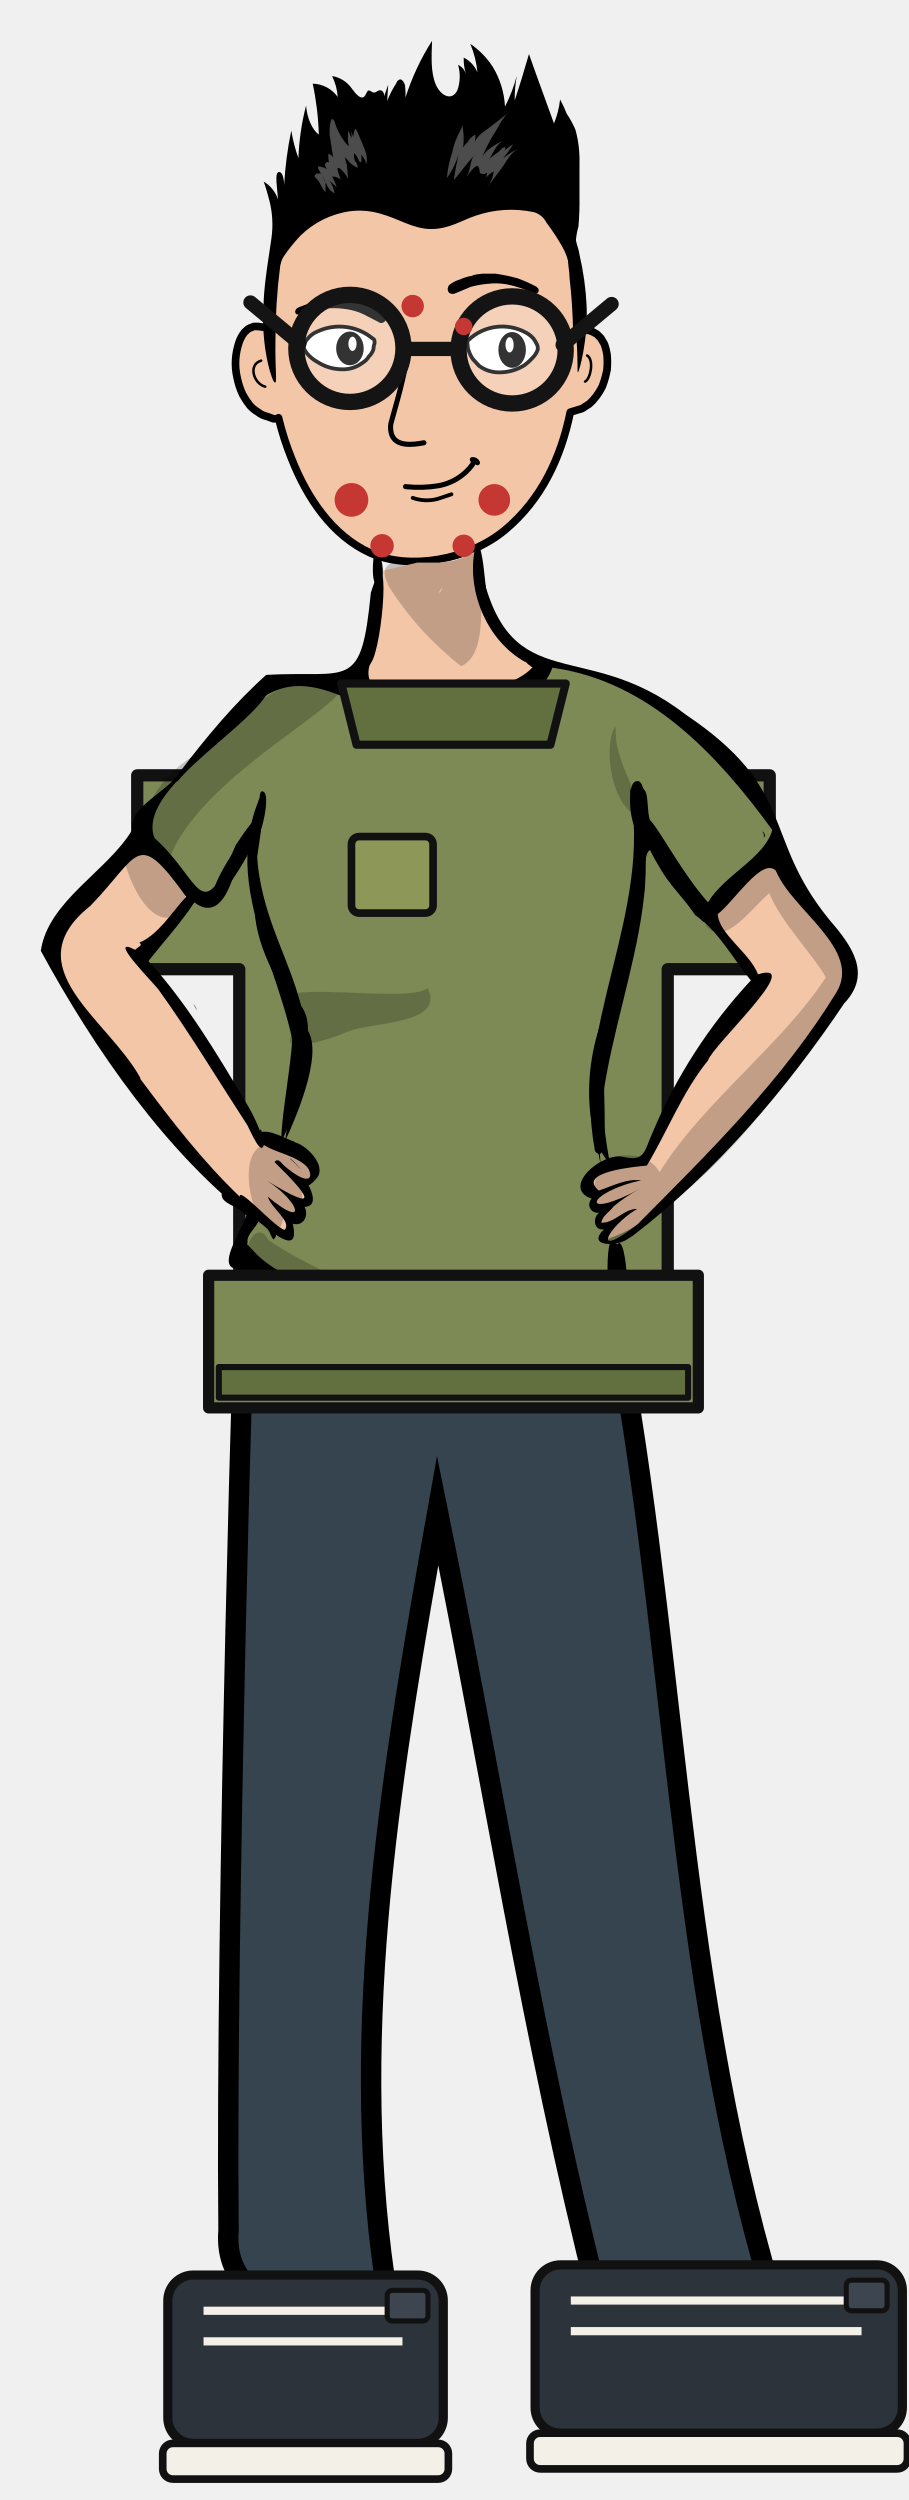
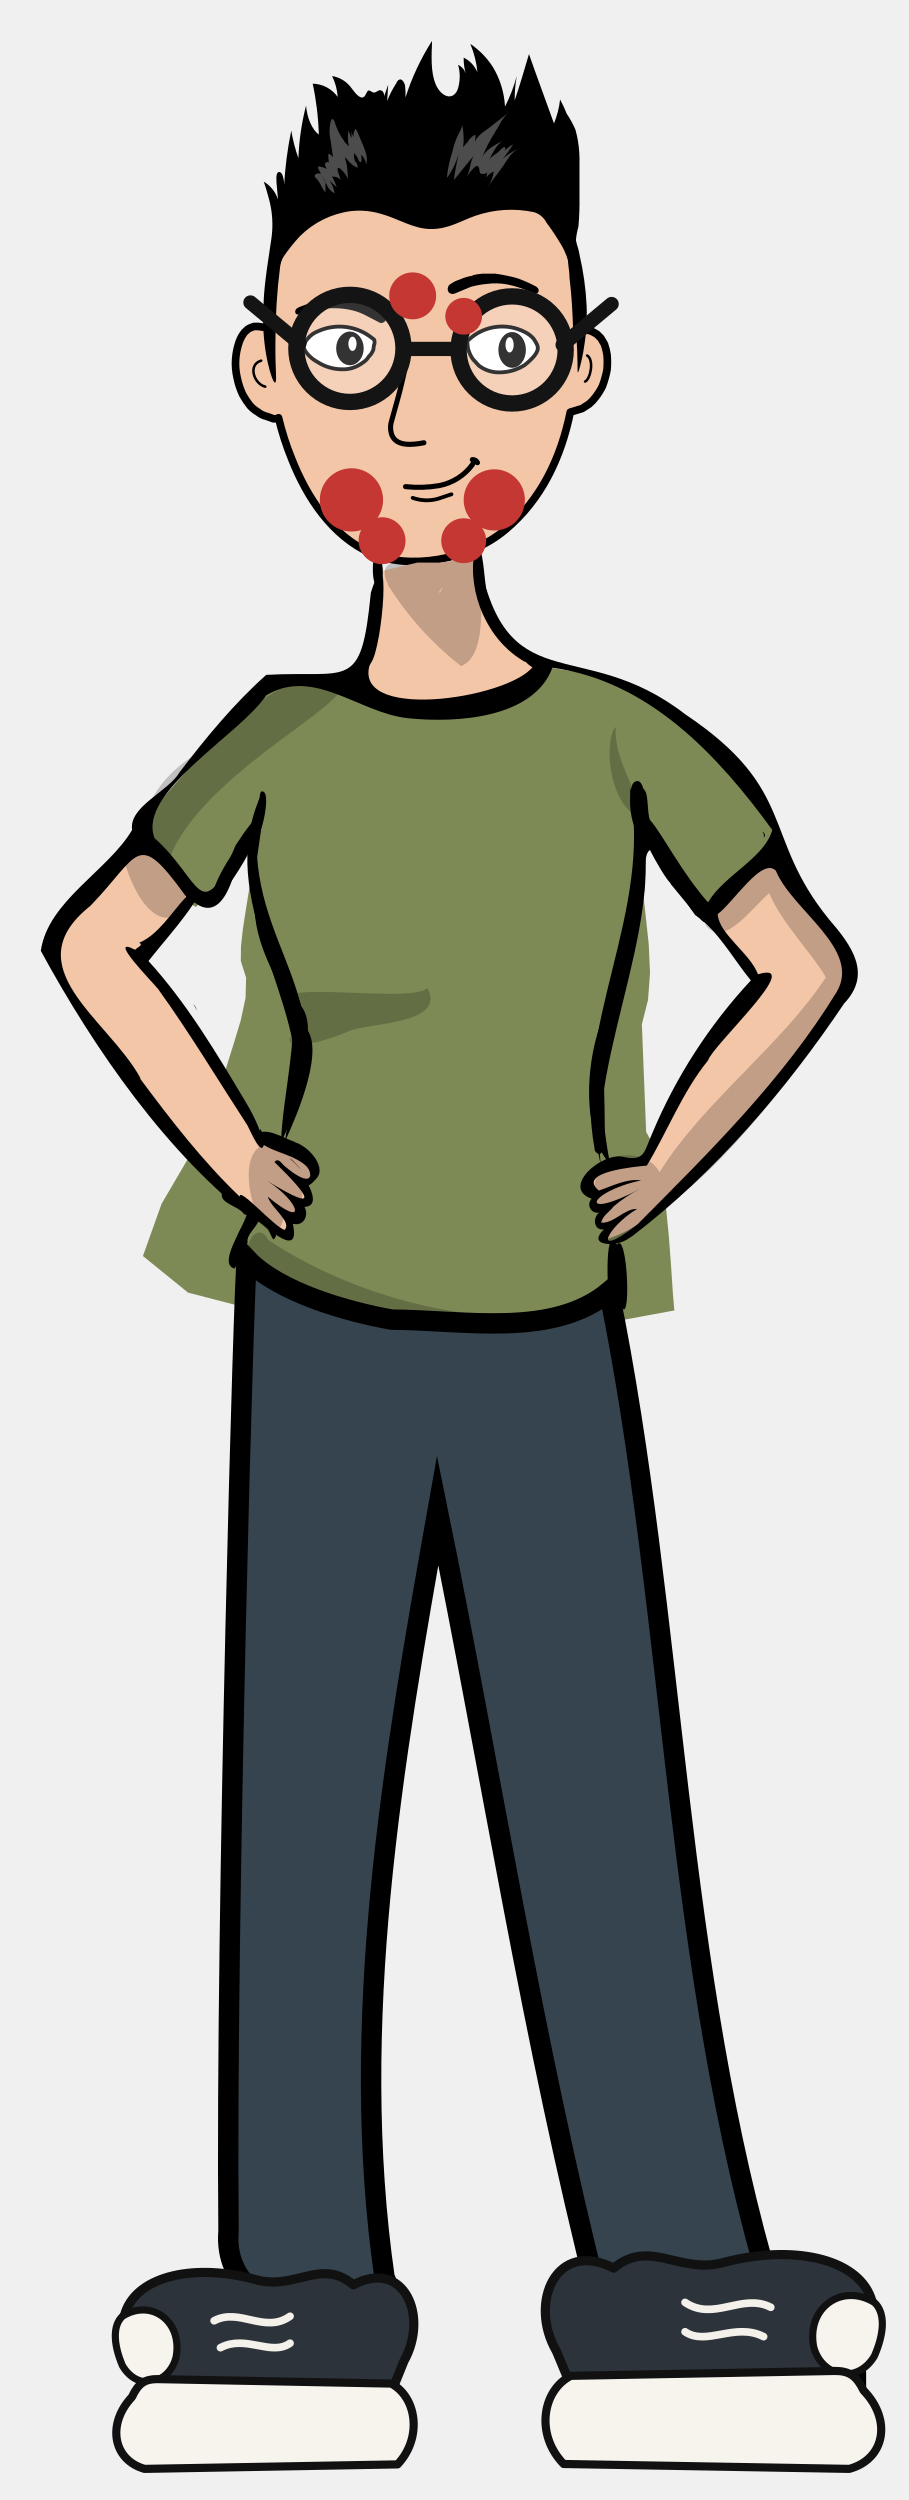
<svg xmlns="http://www.w3.org/2000/svg" width="178.1" height="490.1" viewBox="167.1 50 178.1 490.1">
-   <path fill="#7d8a55" stroke="#111" stroke-linejoin="round" stroke-width="2.4" d="M214 190h84v12h20v38h-20v82h-84v-82h-20v-38h20Z" />
  <svg width="500" height="600" preserveAspectRatio="xMidYMin slice" style="overflow:visible" viewBox="0 0 500 600">
    <svg width="500" height="600" style="overflow:visible">
      <svg width="500" height="600" preserveAspectRatio="xMidYMin slice" style="overflow:visible" viewBox="0 0 500 600">
        <svg viewBox="0 0 500 600">
          <path fill="#f3c6a8" stroke="#000" stroke-linecap="round" stroke-linejoin="round" stroke-width="1.5" d="M286.1 119.5a11.7 11.7 0 0 0-.5-2l-.7-1.2-.8-.8-.9-.5a3.5 3.5 0 0 0-1.1-.3h-1.9c-.1-3.5-.3-6.9-.7-10.3a16 16 0 0 0-.2-2.2c-.5-6.1-1.6-12.5-5.9-17.1s-11.7-4.9-17.7-5-13.5 0-19.8 2.4a22.2 22.2 0 0 0-9.5 6.5c-2.6 3.2-3.8 7.1-4.7 11a64 64 0 0 0-2 14.4l-.2-.2h-.4l-1.4-.2h-.8l-.8.3a1.8 1.8 0 0 0-.7.5 2.7 2.7 0 0 0-.7.8 6.7 6.7 0 0 0-.8 1.7 13.3 13.3 0 0 0-.6 3 12.2 12.2 0 0 0 .3 3.8 14.2 14.2 0 0 0 1.1 3.3 15.3 15.3 0 0 0 1.4 2.1 6.5 6.5 0 0 0 1.6 1.3 4 4 0 0 0 1.6.8l.6.2.8.3h.8l.2-.2a55 55 0 0 0 2.6 8.1c3 7.6 7.9 15 15.4 18.4s19.2 1.5 26.4-4.5 11-14.3 12.8-23.1l2.3-.7 1.4-.9a8.6 8.6 0 0 0 1.3-1.4 12 12 0 0 0 1.3-2.1 19 19 0 0 0 .9-3.2 16 16 0 0 0 0-3" />
          <path fill="none" stroke="#000" stroke-linecap="round" stroke-linejoin="round" stroke-width=".5" d="M218.3 120.7c-2.7.8-1.4 4.6.8 5.1m63.1-6.1c1.4.8.7 4.6-.4 5.1" />
          <path d="M282.1 109.9a56 56 0 0 0-1.4-10c-.1-.9-.5-1.8-.7-2.8a14 14 0 0 1 .5-2.7 57 57 0 0 0 .2-5.9v-6.3a24 24 0 0 0-.3-4.6 23 23 0 0 0-.5-2.2 18.7 18.7 0 0 0-1.7-3.1 24 24 0 0 0-1.3-2.8 17.1 17.1 0 0 1-1.2 4.7c-1.6-4.5-3.3-9-4.9-13.6-.9 3.1-1.8 6.1-2.8 9.1a26 26 0 0 1 .4-4.8 30 30 0 0 1-2.3 6 16.7 16.7 0 0 0-2.4-7.8 15.8 15.8 0 0 0-4.4-4.5 19.2 19.2 0 0 1 1.4 5.6 5.5 5.5 0 0 0-2.7-2.9 10.6 10.6 0 0 0 .4 3.1 2.9 2.9 0 0 0-1.5-1.7 8.2 8.2 0 0 1-.1 4.9c-1 2.3-3.3 1.3-4.3-1.1s-.8-5.6-.7-8.5a47.5 47.5 0 0 0-5.2 11.1 18.5 18.5 0 0 0-.1-2.4c-.2-.7-.7-1.3-1.1-1.1a1.1 1.1 0 0 0-.6.7 19.2 19.2 0 0 0-1.8 3.5c.1-1 .1-2.1.2-3.2l-.8 2.3c.1-.7-.4-1.3-.9-1.2s-.8.6-1.3.4-.6-.5-1-.3a7 7 0 0 0-.5.9c-.7 1.1-1.8-.2-2.6-1.3a5.9 5.9 0 0 0-3.9-2.5 10.8 10.8 0 0 1 1.1 4.1 6.2 6.2 0 0 0-4.9-2.6 54.7 54.7 0 0 1 1.2 10c-1.3-1-2.3-3.2-2.5-5.7a48.2 48.2 0 0 0-1.5 10.3 30.5 30.5 0 0 1-1.4-5.4 73 73 0 0 0-1.4 10.7 5.4 5.4 0 0 0-.3-1.9c-.2-.6-.7-.9-1-.5s-.2 1.2-.2 1.8l.3 3.4a6.4 6.4 0 0 0-2.8-3.5c.4 1.1.7 2.2 1 3.3a19.1 19.1 0 0 1 .5 7.9c-1.4 9.1-1.5 10.7-1.6 14.9-.2 7.2 1.8 13.4 2.3 13.3s0-2.1.1-8.3a113 113 0 0 1 .9-14.3 4.8 4.8 0 0 1 .7-2.1 33 33 0 0 1 3.2-4 17.3 17.3 0 0 1 9.9-4.9 14.7 14.7 0 0 1 5.9.5c3.4.9 6.4 3 9.9 3s5.8-1.6 8.7-2.6a21.4 21.4 0 0 1 11.5-.7 4 4 0 0 1 2.4 2 48 48 0 0 1 3.1 4.7c2.7 4.8 2.2 11.3 2.7 16.8s.2 7.9.4 7.9 2-6.2 1.7-13.1" />
          <path fill="#fff" d="m257.9 78.9.7-1v.5c0-.7 1.1-1.8 1.7-2a5.5 5.5 0 0 1-.2 1.8c.2-1.3 1.7-2.3 2.7-3l4.1-3.2c-.3 0-1.4 1.6-1.6 1.9a23 23 0 0 1-1.2 2.1 30.6 30.6 0 0 0-2.6 5.1c.7-1.8 2.8-2.8 4.4-3.6-1.6.8-2.1 2.5-3 3.9.4-.7 1.5-1.2 2.1-1.8s.9-.9 1.1-.7 0 .6-.2.8a5.9 5.9 0 0 1 1.8-1.4 28 28 0 0 1-2 2.8 12.7 12.7 0 0 1 3.1-2c-1.4.7-2.1 2-2.9 3.2s-2.2 2.9-3.2 4.4a6.9 6.9 0 0 0 1.2-3.1 4.4 4.4 0 0 0-1.5 1.2 4.4 4.4 0 0 0 .2-1 1 1 0 0 1-.9.3c-.7-.1-.5-.3-.6-.8s-.3-1.2-1.1-.4-1.1 1.4-1.7 2.1c1.1-1.1.8-3.4 1.8-4.6-1.4 1.6-2.7 3.3-4 4.9a15 15 0 0 1 .3-2.1l.6-3a14.7 14.7 0 0 1-2.3 4.7 23 23 0 0 1 1.1-5.2 13 13 0 0 1 .9-2.8c.2-.6 1.1-1.9 1-2.5a13.7 13.7 0 0 1 .2 4.5m-28 4.8c.1 0 .2.2.2.3h-.8c-.3.1-.6.3-.5.6l.2.3c.9.7 1.1 2 1.9 2.8v-2a4.7 4.7 0 0 0-.5-1 7.5 7.5 0 0 0-.7-1.2.8.8 0 0 0-.2-.4c-.1-.2-.1-.4.1-.5l.8.2.8.3a1.5 1.5 0 0 1-.4-.9c.1-.4.6-.6.8-.3a5.5 5.5 0 0 1-.1-1.8 1.8 1.8 0 0 1 .9.8l-.5-3.4a7.7 7.7 0 0 1-.2-1.5 6.6 6.6 0 0 1 .1-1.4 1.3 1.3 0 0 1 .1-.6 2.1 2.1 0 0 1 .2-.6c.4-.3.7.7.7.8a12.3 12.3 0 0 0 1.2 2.6l.8 1.2.4.4.3.3a8.1 8.1 0 0 1-.1-3.1c.2.4.3.8.5 1.3s.1-.8.1-1.2a4.2 4.2 0 0 0 .4 1.2 3 3 0 0 1 .2-1.3c0-.1.1-.3.2-.3s.2.3.3.4l1.1 2.6c.5 1.2 1.1 2.6.7 3.9a3.5 3.5 0 0 0-1-1.9 3.8 3.8 0 0 1 0 1.5.5.5 0 0 1-.4-.2 4.4 4.4 0 0 0-1-1.6v.9c.1.2.1.5.2.7a1.5 1.5 0 0 1 .5 1.3 5.6 5.6 0 0 1-1.5-1l-.6-.7-.4-.4c0 .1.1.2.1.4l.3 1.2a25 25 0 0 1 .2 2.7 5.1 5.1 0 0 0-1.6-2.1c-.2-.1-.4-.2-.4.1v.4l.6 1.7a2.7 2.7 0 0 0-1.7-.6 10.2 10.2 0 0 1 .9 2.1l-1.4-1.3a6.3 6.3 0 0 1 1 2.5 3.1 3.1 0 0 1-1.6-1.9h-.1" opacity=".3" />
        </svg>
      </svg>
    </svg>
    <svg width="500" height="600" style="overflow:visible">
      <svg width="500" height="600" preserveAspectRatio="xMidYMin slice" style="overflow:visible" viewBox="0 0 500 600">
        <svg viewBox="0 0 500 600">
          <path fill="none" stroke="#000" stroke-linecap="round" stroke-linejoin="round" stroke-width=".75" d="m255.6 146.9-2.7.9a8.2 8.2 0 0 1-4.9-.2" />
          <path fill="none" stroke="#000" stroke-linecap="round" stroke-linejoin="round" d="M260.7 140.7a1 1 0 0 0-1-.6.8.8 0 0 0 .4.4 2.1 2.1 0 0 0-.4.6 10.6 10.6 0 0 1-6.5 4.1 24 24 0 0 1-6.6.2" />
          <path stroke="#000" stroke-miterlimit="10" stroke-width=".5" d="M238.2 109.6a9.4 9.4 0 0 1 2.3 1 4.6 4.6 0 0 1 1.8 1.1c.3.4.4.9 0 1.2s-.6.2-.9 0l-2.9-1.5a12 12 0 0 0-3.2-1 17 17 0 0 0-3.9-.2 20 20 0 0 0-5.5 1.2h-.5c-.3-.1-.2-.5 0-.7l.3-.2a23 23 0 0 1 3.7-1.2 16.8 16.8 0 0 1 4.4-.4 10 10 0 0 1 2.5.2l1.9.4m21.6-5.2a8.4 8.4 0 0 0-2.4.7 6.3 6.3 0 0 0-2 1 .9.9 0 0 0-.1 1.2.9.9 0 0 0 .9.1l3.1-1.3a19 19 0 0 1 3.3-.6 12.8 12.8 0 0 1 3.9.1 20.7 20.7 0 0 1 5.3 1.8h.4a.4.4 0 0 0 .1-.7l-.2-.2a28 28 0 0 0-3.6-1.6 33 33 0 0 0-4.3-.9h-2.5a12.5 12.5 0 0 0-1.9.3m-2.3 1.7h-.1" />
          <path fill="#fff" stroke="#000" stroke-linecap="round" stroke-linejoin="round" stroke-width=".75" d="M240.3 118.5a3.4 3.4 0 0 1-.9 1.4 3.4 3.4 0 0 1-1.2 1.2 6.3 6.3 0 0 1-4.1 1.3 8.9 8.9 0 0 1-4.7-1.4 6.8 6.8 0 0 1-2.1-1.7 3.3 3.3 0 0 1-.6-1 1.7 1.7 0 0 1 .1-1 3.6 3.6 0 0 1 .7-1 4.6 4.6 0 0 1 1.8-1.3 10.2 10.2 0 0 1 10.9 1.4c.2.1.3.2.3.4a1.3 1.3 0 0 1-.1.9c0 .3-.1.5-.1.8" />
          <ellipse cx="235.7" cy="118.3" rx="2.7" ry="3.3" />
          <ellipse cx="236.2" cy="117.4" fill="#fff" rx=".8" ry="1.4" />
          <path fill="#fff" stroke="#000" stroke-linecap="round" stroke-linejoin="round" stroke-width=".75" d="M259 118.8a6 6 0 0 0 .8 1.6l1.2 1.3a6.5 6.5 0 0 0 4.2 1.3 9.2 9.2 0 0 0 4.7-1.4 12 12 0 0 0 2-1.9 3.9 3.9 0 0 0 .6-1.1 1.7 1.7 0 0 0-.1-1 7.5 7.5 0 0 0-.7-1.2 5.2 5.2 0 0 0-1.7-1.3 9.6 9.6 0 0 0-11 1.5c-.1.1-.3.2-.3.4s.1.7.1 1a2.4 2.4 0 0 0 .2.8" />
          <ellipse cx="267.5" cy="118.6" rx="2.7" ry="3.5" />
          <ellipse cx="267" cy="117.6" fill="#fff" rx=".8" ry="1.5" />
          <path fill="none" stroke="#000" stroke-linecap="round" stroke-linejoin="round" d="M246.5 116.4a22.2 22.2 0 0 1-.5 8.1c-.6 2.7-1.4 5.3-2.1 7.9a4.3 4.3 0 0 0-.1 2.5c.7 2.8 4.3 2.3 6.4 1.9" />
        </svg>
      </svg>
    </svg>
    <svg width="500" height="600" style="overflow:visible">
      <svg width="500" height="600" preserveAspectRatio="xMidYMin slice" style="overflow:visible" viewBox="0 0 500 600">
        <svg viewBox="0 0 500 600">
          <defs>
            <mask id="a" width="44.95" height="22.26" x="292.31" y="503.34" maskUnits="userSpaceOnUse">
              <path fill="#fff" fill-rule="evenodd" d="M292.3 503.3h44.6v21.8h-44.6z" />
            </mask>
          </defs>
-           <path fill="#7d8a55" fill-rule="evenodd" d="M274.3 180.8c18.7.6 37 18 45.5 33.5-17.5 17.6-11.5 20.3-27.2-1.3.2 11.5-2.6 27.4-7.5 37.8l-1.1 21.1c3.1 4.1 3.4 29.8 3.9 35-13.3 6.6-89.2 6.8-70.8-20.9l7.8-18.9c.3-8 2.5-22-3.6-28.7-2.7-5.9-5.2-18-4.2-24.5-3 2.1-6.8 10.7-8.3 13.9-5.1-1.3-11.4-12.5-13.9-16.5 6.9-8.1 17.4-20.1 24.7-27.9 19.6-.4 37.1 13.4 54.7-2.6" />
+           <path fill="#7d8a55" fill-rule="evenodd" d="m274.3 180.8 7.96 1.23 7.75 2.96 7.37 4.37 6.83 5.44 6.12 6.19 5.25 6.61 4.22 6.7-5.41 6.6-2.73 4.62-1.99 2.46-2.4.14-3.57-2.34-5.03-4.98-6.07-7.8.05 5.17.38 5.53.64 5.73.61 5.75.25 5.59-.39 5.26-1.21 4.77.84 21.1 1.65 2.96 1.25 4.86.9 6.04.64 6.47.46 6.17.34 5.14.29 3.36-12.88 2.37-19.88 1.22-22.96-.32-22.16-2.24-17.45-4.52-8.85-7.18 3.65-10.23 11.07-18.9.55-3.76 1.12-4.26 1.42-4.52 1.38-4.57.93-4.37.11-3.94-1.04-3.28.03-2.87.38-3.43.58-3.77.63-3.92.51-3.84.36-3.58.3-3.09-1.33 1.26-1.45 1.85-1.65 2.23-1.83 2.41-1.93 2.36-1.85 2.12-1.55 1.67-1.86-1.11-1.53-2.03-1.36-2.64-1.39-2.96-1.55-2.97-1.63-2.68-1.29-2.11 3.16-3.69 3.48-4.02 3.68-4.22 3.77-4.26 3.73-4.18 3.58-3.95 3.3-3.58 8.28.57 8.06 1.54 7.88 1.74 7.73 1.16 7.64-.17 7.57-2.28z" />
          <path fill="#f3c6a8" fill-rule="evenodd" d="M194.9 214c-29.2 30-18.5 20.2 1.9 53.4 6.8 7.8 17.1 21.8 27.4 24.7.1-2-.8-3.8 2-3.3-.3-2.2-.8-3.1 1.7-3.6-2.5-4.8 1.3-3 .6-7.7-1.9-2.1-7.9-4.1-10.6-4.7-4.7-9.2-16.5-26.5-23-34.6 12-14.9 12.2-9.2 0-24.2m110.7 14.6c.2 0 10.1 13.8 10.2 13.8-8.3 9-17.5 24.9-22.4 36.1l-4.6-.6c-1.9 1-7 2.3-6.4 5.3 1.7.6 1.1 2.7.9 3.9 2.9.1 1.2 1.5.7 3.1 3-.6 1.2 1.5 1.1 3 17.7-4.7 39.5-37.1 49.7-52.7-18.8-26.2-10.3-29.1-29.2-12.2m-43.7-60-1.5-10.2-1.7.7-1.2.6-1.5.5-2.7.4h-4.4l-7.3 1.7c.1 6.1-2.7 17.2-5.9 22.5 4.6 3.9 19.2 3.2 24.7 3.1l13.9-6c-4.3-2.3-10.2-8.9-12.4-13.3m-42.6 328.1c-5.2 13.2-3.3 15 2.1 27.2 12.7-2 16.4-13.4 16.7-24.7Zm76.8 10.1c15.7-1.4 20.9-8.1 32.9 6.6l-3.7 6.2c-8.5.6-21.7-1.3-29.2-5.7Z" />
          <path d="M261.6 157v.2a5.6 5.6 0 0 1-2.8 1.6l-1.2.6-1.5.5-2.7.4H252a19.7 19.7 0 0 1-4.2-.1h-.8a6 6 0 0 1-2-.3c-2.2.6-3.3 1.8-1.8 4.7h-.1a61.6 61.6 0 0 0 14.4 16c6.3-2.7 2.9-17.7 4.1-23.6m-8.3 9.3a.4.4 0 0 0-.1-.3l.6-.8c0 .4-.4.7-.5 1.1" opacity=".2" />
          <path fill-rule="evenodd" d="M229 182.7c-8 1.1-14 7-19.1 13-9.4 3.4-20.6 15.4-10.1 24.1 6-20.5 49.1-37 29.2-37.1m-7.3 91.6c-12.2-2.3-2 26.4 1 14.5 3.1 3.5 3.9-4 3.6-6 4.8-2.4-.6-8.8-4.6-8.5" opacity=".2" />
          <path fill-rule="evenodd" d="M285.5 305.3c-20.7 7-48.2-.5-65.8-12.2-2-4.1-5.3 1.3-3.6 3.7 2.4 5.6 6.9 9 12.1 12.1l-.4-.3c13.8 8.4 46.1 16 55.7 2.1 1.1-.7 1.7-2.7 3.4-1.4 1.7-.5.4-4.6-1.4-4m-91.8-93.5c-.8 2.1-2.9 3.2-2.6 5.8 6.3 23.1 19.9 8.5 6.8-1.7-2.4-.3-1.8-6-4.2-4.1m126 9.1c0-2-.7-3.8-2.4-2.8-3.8 2.1-7.3 10.9-11 9.3-1.5.5-1.4 3.1-.7 4.2 3.5 4.1 8.7-3.4 12.3-6.5 2.3 5.7 8.8 12.3 11.1 16.5-8.6 13.2-24.3 24.7-32.6 38.2-1.3-2.4-4.3-3.9-8.5-3.1-7.7 3.8-3.1 11.9-1.2 17.1 2.6 2.5 2.3-3.6 5-2.3a11.2 11.2 0 0 0 4.2-3.8c15.2-10.1 27.5-28.6 38.4-43.5 1.4-8.7-7.9-17.7-14.6-23.3m-68.8 22.8c-4.1 3.7-40.2-3.8-24.1 6.4-8.7 8 4.5 3.9 8.6 2.1s19.3-1.3 15.5-8.5m36.3-50.2c-1.8 5.2.5 15.9 5.9 16.8-1.1-5.4-5.7-11.6-5.3-17.8a2.1 2.1 0 0 0-.6 1" opacity=".2" />
          <path fill-rule="evenodd" d="M205.7 248.1a3.3 3.3 0 0 0-.7-1.3zm18.3 29.1a21 21 0 0 1 2.1 2.1 14.7 14.7 0 0 0-2.1-2.2m2.4 3" />
          <path d="M329.6 230.2c-13.3-16.4-6-25.3-28.2-40.2-20.7-16-35.5-1.6-40.7-32.1h-.2c-.6 8.6 2.8 19.1 11.5 22.1-3 6.6-35.3 11.8-32.5.6a3.3 3.3 0 0 1 .3-.6c2.4-3.2 4.1-26.9 0-13.8-1.9 19.5-4.2 15.2-20.5 16.1-6.3 5.6-11.9 12.4-17 19.1-2.2 3.8-10 6.7-9.3 11.3-4.7 8-16.5 13.9-17.9 23.7 10.5 19.3 24.8 40 42.3 53.3 0-.2 0-.3.1-.4 2 1.3 8.6 7.7 7 .6 2.1.6 3.2-1.6 2.3-3.3 2.6-.1 1.5-2.9.8-4.2 5.2-3-3.2-9.4-6.9-8.9.1-.2.1-.4.2-.5a3 3 0 0 1-2.8-1.7 4 4 0 0 1-.1.5v-.2l-.3-.8a34.5 34.5 0 0 0-2.4-4.7c-5.6-9.4-11.6-19.5-19.1-27.7 2.5-3.2 6.4-7.5 9-11.5 6 4.6 8.3-6.8 9-10.9 4.9-7 1.7 9.7 2.8 12.3.4 8.5 5.7 15.3 8.5 23 .9-9.8-8.4-17.5-8.1-27.7-1.3-5.5 5.1-22-4.1-7.9-6.9 16.8-6.7 6.8-15.9-1.4-3.5-9 16.7-20.2 21.9-28 9.4-5.6 18.2 3.5 27.8 4.5s24.6 0 28.3-9.9c18.9 2.6 32.4 17.1 43.1 31.8-1.5 5.5-9.5 8.9-12.6 14.2-10.1-11.4-15.5-30.4-12.4-1.7-.7-18.6 5-2 9.9 4.2 4.4 2.9 7.5 8.7 10.9 12.8a101.6 101.6 0 0 0-19.3 29.9c-1.6 3.5-1.4 5.7-5.7 4.7s-12.3 6.1-6.2 8.2a1.6 1.6 0 0 0 1.5 2.7c-1.4 1-1.1 3.6.9 3.3-3.6 3.5 2.8 3.4 4.8 1.8l.8-.5c16.3-12.5 30-28.5 41.5-45.6 5.5-5.8 1.5-11.3-3-16.5m-126-4.4c-2.8 3-5.5 7.5-9.2 9 .9.5-.4.9-.8 1.4-5.8-3 3.4 6.3 4.5 7.7 6.2 8.6 11.7 17.8 17.5 26.7.6 1.1 2.9 6.7 3.3 3.4 9.1.2 12.8 12.1 4 4.6-.7-.6-1.2-1.7-2-.8 6.6 6.4 9.5 10.4-1.4 3.7 6.4 4.1 8 9.7.1 3.1.6 2.2 4.8 4.9 3.3 6.5-1.9-.4-9-8.6-8.8-6.5-7.3-7-13.4-14.9-19.5-23.1v-.2c-6.3-11.5-24.9-21.7-9.8-33.7 9.8-10.1 9-15.4 18.8-1.8m127.5 18.7c-10.6 17.3-25.1 31.5-39 45.5-9.3 7.3-6 .5-.1-3-2.5-.1-4.4 2.8-7 2.7.1-1.3 1.7-2.2 2.4-3.2a27 27 0 0 1 5.3-3.5c-12.3 6.6-10.7.7.1-1.6-2.9-.4-5.6 1.1-8.3 2-4.5-3.7 7.4-4.7 9.4-4.9 3.9-6.4 7-14.5 12-20.6.8-2.9 19.3-19.8 9.8-16.9-1.6-4.2-7.7-7.9-7.9-11.8 3.1-2.3 8.7-11.3 11.4-8.5 3.2 7.8 16.9 15.4 11.9 23.8" />
          <path fill="#35444e" fill-rule="evenodd" stroke="#000" stroke-miterlimit="10" stroke-width="4" d="M318.3 499.4c-19-63.6-18.8-132.2-31.8-196.2-11 9.1-28.1 5.6-42.6 5.5-8.5-1.5-22.2-5.3-28.4-11.9-.5 1.1-4.2 129-3.6 190.5-1.8 21.6 36.1 18.2 30.6 9.3-7.2-50.1 1.6-101 10.4-150.5 10.5 51.5 18.6 104 31.5 154.7 1.3 3.3 3 8 7.2 8.3 7.7-.9 28.5 2.1 26.7-9.7Z" />
          <path fill-rule="evenodd" d="M316.6 213.1a1.1 1.1 0 0 1 .2 1.1c.5-.3.2-.9-.2-1.2ZM215.7 499.4c-17 42.5 27.1 44 22.6 2-5.5-2-2.7 17.9-8.2 22.1-9.3 14.8-17.9-4.3-15.2-14.3-1.1-2.6 5.5-11.4.8-9.8" />
          <path fill-rule="evenodd" d="M226 525.5h.5l-.5.2v-.3m-5.3-6.2 1.3 1.1c-1 .5-1.1-.3-1.3-1.1m10.3-.2h.1a17.2 17.2 0 0 1-2.6 4.6c.4-1.8.9-3.6 2.5-4.5m5-20.5c-3.5 4.5-1.8 12.4-6 17.1-8.7 8.4-12.8-7.5-10.1-14.2-.1-2.8-3-1.1-2.6 1-7.3-.7-1.6 17.9.2 21.8.9 9.7 12.4 6.3 15.3-.5s8-22.4 3.2-25.2" />
          <g mask="url(#a)">
            <path fill-rule="evenodd" d="M316.3 503.6c-3.5 4.1 5.2 3.8 7.4 5.2 31.1 15.5-26.4 19.4-30.2 3.6 3.9-11.3-6.8 1.7 3.9 7.5 26.1 15.7 64-4.8 18.9-16.3" />
          </g>
          <path fill-rule="evenodd" d="M303.4 517.3a39 39 0 0 0 4.9 1.2 8.3 8.3 0 0 1-4.9-1.2m-2.7-4.2h.1a.1.1 0 0 1-.1-.1m21.7-6.7c-1 3.4 9.7 8.7-.1 10.3h.1c-8.8-.2-21.2 1.1-23.2-8.5-6-3.6-6.9 6.4-3.8 9.8 14.7 13.6 61.3 3.8 27-11.6m-105-6.1c-3 3.1-2 8.8-2.5 12.9-3.9-1.7 1.1 16.7 3.8 14.1 2-.9 3.1-2.3 2.6-4.7.1 5 1.6 5 3.9.8-.8 1.4.9 3.1 2 1.7.1 6.1 8.8-7.6 4-7.2-1.5.8-2.4 2.4-3.7 3.6-.6-2.3-3-.7-4.1.5-.2-1.8-2.3-4.9-4-2.6a1.2 1.2 0 0 0-2 .1c-2.9-5.6 2.6-15 0-19.2m.9-295c-.4.5-.2 1.1-.4 1.7v-.2a8.3 8.3 0 0 0-.3 2.2c0 1.6-1.2 3.7-.4 5.2s3.6-9.9 1-8.9m73.3-1.9c-1.7 1-.9 10.9 1.7 10.1.6-1.4 1-11.8-1.7-10.1m-51.2-43.8c-.8 8.3 3 5.9 1.5 0-.6.3-1.2-1.3-1.5 0m33.7 20.6c-2.4-1.8-5.3-3.1-7.5-5.2-5-4.1-3.8-12.7-5.3-17.4a4.1 4.1 0 0 1-1.1.7c-1.4 8.1 2.6 17.5 10 21.6a.1.1 0 0 0-.1-.1h.1c1 1.2 5 3.5 3.9.4m14.8 63.3c-6.9 8.2-8.7 27.8-2.1 34.8-2.3-11.9-2.6-24.4 3-35.8zm-2 50c-1.2 1.9-.6 18.7 1.7 11.6-1.2-3.1 2-11.5-1.7-11.6" />
          <path fill-rule="evenodd" d="M290.5 204.3c4.8 24.7-11.4 46.7-6.8 71.1v.2c3.8 4.8.5-18.5 2.5-21.9 4.9-14.1 10.9-38.6 4.3-49.2m-66 41.5c-1.1 4 3.3 11.2 1.7 16.8.3-4.9 3.6-14.4-1.7-16.8m.8 29.4a.9.9 0 0 0 .9.4 2.3 2.3 0 0 0-1-.7v.3m-6.2 14.8c.9.7 1 1.9 1.7 2.8 1.5-1.3-.7-2.5-1.7-2.8m-4.1 7.1c-.1.6.5 1.1 1.2 1.1l-1.1-1.6a.7.7 0 0 0-.1.5" />
          <path fill-rule="evenodd" d="M225.2 249.5c.2 3.8 1.5 8.1 1.1 12.1-.3-3.1 2.4-11.6-1.1-12.1m-1.4 24.8-.4-.5a.7.7 0 0 0 .4.5m-8.6 19.7c-5.2 4.5-.7 4.9.4-.4-.2.1-.3.3-.4.4" />
          <path fill-rule="evenodd" d="M218.2 206c-9.2 20.7 9 39.3 7.1 60.1 7.7-24.1-12.1-32.6-7.1-60.1m6.5 69.1a1.2 1.2 0 0 0 1 .2l-1.5-.7z" />
          <path fill-rule="evenodd" d="M216.6 211.2c-2.8 4.8-7.9 10.9-8.2 16.1 1.6.2 12.9-17 8.2-16.1m.4 77.2a1.1 1.1 0 0 0-.6.7h-.1c-5.2 2-3.1 16.5-.6 4 0 .1 0 .2-.1.2-.2-1.7 3.9-4.3 1.4-5m6.9-45.6c2.1 9.7-1.4 21.8-1.7 31.1 4-7.1 7.6-23.7 1.7-31.1" />
          <path fill-rule="evenodd" d="M215.6 287.6c-.5 2.8-6 10.2-2.5 11.1 1-1.8 5.3-11.4 2.5-11.1" />
          <path fill-rule="evenodd" d="M210.6 283.9c-.5 2.1 3.4 2.5 4.4 4.2 3.5.1-3.4-4.6-4.4-4.2m6.6-11.1c2 3.8 10.6 3 11.4 8.7 3.2-2.2-1-6.9-3.8-7.6h.2c-2.2-.7-6.2-3.4-7.8-1.2" />
          <path fill-rule="evenodd" d="M226.6 251.1c.6 7.5-2.9 15.7-3.6 22.6 2.3-5 8.3-18.9 3.6-22.6m66.3-46.6c-.7 2.4.3 5.3 1 7.6-3.5-2.3 3.1 9.7 4.7 11.1h-.1l3.7 4.5c9.4 11.2-5.8-11.4-6.3-14.1-.2-.5-.4-1.1-.7-1.7v.2c-1.8-1.9-.4-7.4-2.4-7.6" />
          <path fill-rule="evenodd" d="M291.4 206.7c6.1 24.6-12 48-6.5 71.8-2.6-22.5 14.9-51.3 6.5-71.8m-3.4 87.4c.1.8.1 1.5.2 2.2-2.4-.9-.5 15 .4 9.1 2.4 6.7 1.6-14.8-.6-11.3" />
        </svg>
      </svg>
    </svg>
  </svg>
  <g fill="none" stroke="#141414" stroke-linecap="round" stroke-linejoin="round">
    <circle cx="235.7" cy="118.3" r="10.5" fill="#fff" fill-opacity=".2" stroke-width="3.2" />
    <circle cx="267.5" cy="118.6" r="10.5" fill="#fff" fill-opacity=".2" stroke-width="3.2" />
    <path stroke-width="2.8" d="M246.2 118.4H257m-31.2-1.1-9.6-8m61.2 8.3 9.6-8" />
  </g>
  <g fill="#c43732">
-     <circle cx="248" cy="110" r="2.2" />
-     <circle cx="258" cy="114" r="1.7" />
-     <circle cx="236" cy="148" r="3.3" />
-     <circle cx="242" cy="157" r="2.3" />
-     <circle cx="264" cy="148" r="3.1" />
-     <circle cx="258" cy="157" r="2.2" />
+     <circle cx="248" cy="108" r="4.6" />
+     <circle cx="258" cy="112" r="3.6" />
+     <circle cx="236" cy="148" r="6.2" />
+     <circle cx="242" cy="156" r="4.6" />
+     <circle cx="264" cy="148" r="6" />
+     <circle cx="258" cy="156" r="4.4" />
  </g>
  <g stroke="#111" stroke-linejoin="round">
-     <path fill="#62703f" stroke-width="1.6" d="M234 184h44l-3 12h-38Z" />
-     <rect width="16" height="15" x="236" y="214" fill="#8d9858" stroke-width="1.5" rx="1.5" />
-     <path fill="#7d8a55" stroke-width="2.2" d="M208 300h96v26h-96Z" />
-     <path fill="#62703f" stroke-width="1.2" d="M210 318h92v6h-92Z" />
+     <path fill="#2c333a" stroke-width="1.8" d="M236.36 497.92c9.92-5.28 14.88 6.16 9.92 14.96l-2.48 6.16h-42.16c-7.44-1.76-12.4-8.8-9.92-15.84s13.64-9.68 26.04-6.16c7.44 1.76 12.4-4.4 18.6.88Z" />
+     <path fill="#f7f4ee" stroke-width="1.4" d="M191.1 504.08c5.58-3.52 11.78.88 10.54 7.92-1.24 5.28-7.44 7.04-10.54 1.76-1.86-4.4-1.86-7.92 0-9.68Z" />
+     <path fill="#f7f4ee" stroke-width="1.6" d="m197.92 516.4 45.88.88c4.96 2.64 6.2 10.56 1.24 15.84l-49.6.88c-6.2-1.76-7.44-8.8-2.48-14.08 1.24-2.64 2.48-3.52 4.96-3.52Z" />
+     <path fill="none" stroke="#f4f1ea" stroke-linecap="round" stroke-width="1.5" d="M209.08 504.96c4.96-2.64 9.92 2.64 14.88-.88m-13.64 6.16c4.96-2.64 9.92 1.76 13.64-.88" />
  </g>
  <g stroke="#111" stroke-linejoin="round">
-     <rect width="54" height="33" x="200" y="496" fill="#2c333a" stroke-width="1.8" rx="5" />
-     <rect width="56" height="7" x="199" y="529" fill="#f3f0e8" stroke-width="1.5" rx="2" />
-     <path fill="none" stroke="#f3f0e8" stroke-width="1.6" d="M207 503h39m-39 6h39" />
-     <rect width="8" height="6" x="243" y="499" fill="#3d4650" rx="1" />
-   </g>
-   <g stroke="#111" stroke-linejoin="round">
-     <rect width="72" height="33" x="272" y="494" fill="#2c333a" stroke-width="1.8" rx="5" />
-     <rect width="74" height="7" x="271" y="527" fill="#f3f0e8" stroke-width="1.5" rx="2" />
-     <path fill="none" stroke="#f3f0e8" stroke-width="1.6" d="M279 501h57m-57 6h57" />
-     <rect width="8" height="6" x="333" y="497" fill="#3d4650" rx="1" />
+     <path fill="#2c333a" stroke-width="1.8" d="M287.4 494.64c-11.2-5.76-16.8 6.72-11.2 16.32l2.8 6.72h47.6c8.4-1.92 14-9.6 11.2-17.28s-15.4-10.56-29.4-6.72c-8.4 1.92-14-4.8-21 .96Z" />
+     <path fill="#f7f4ee" stroke-width="1.4" d="M338.5 501.36c-6.3-3.84-13.3.96-11.9 8.64 1.4 5.76 8.4 7.68 11.9 1.92 2.1-4.8 2.1-8.64 0-10.56Z" />
+     <path fill="#f7f4ee" stroke-width="1.6" d="m330.8 514.8-51.8.96c-5.6 2.88-7 11.52-1.4 17.28l56 .96c7-1.92 8.4-9.6 2.8-15.36-1.4-2.88-2.8-3.84-5.6-3.84Z" />
+     <path fill="none" stroke="#f4f1ea" stroke-linecap="round" stroke-width="1.5" d="M318.2 502.32c-5.6-2.88-11.2 2.88-16.8-.96m15.4 6.72c-5.6-2.88-11.2 1.92-15.4-.96" />
  </g>
</svg>
